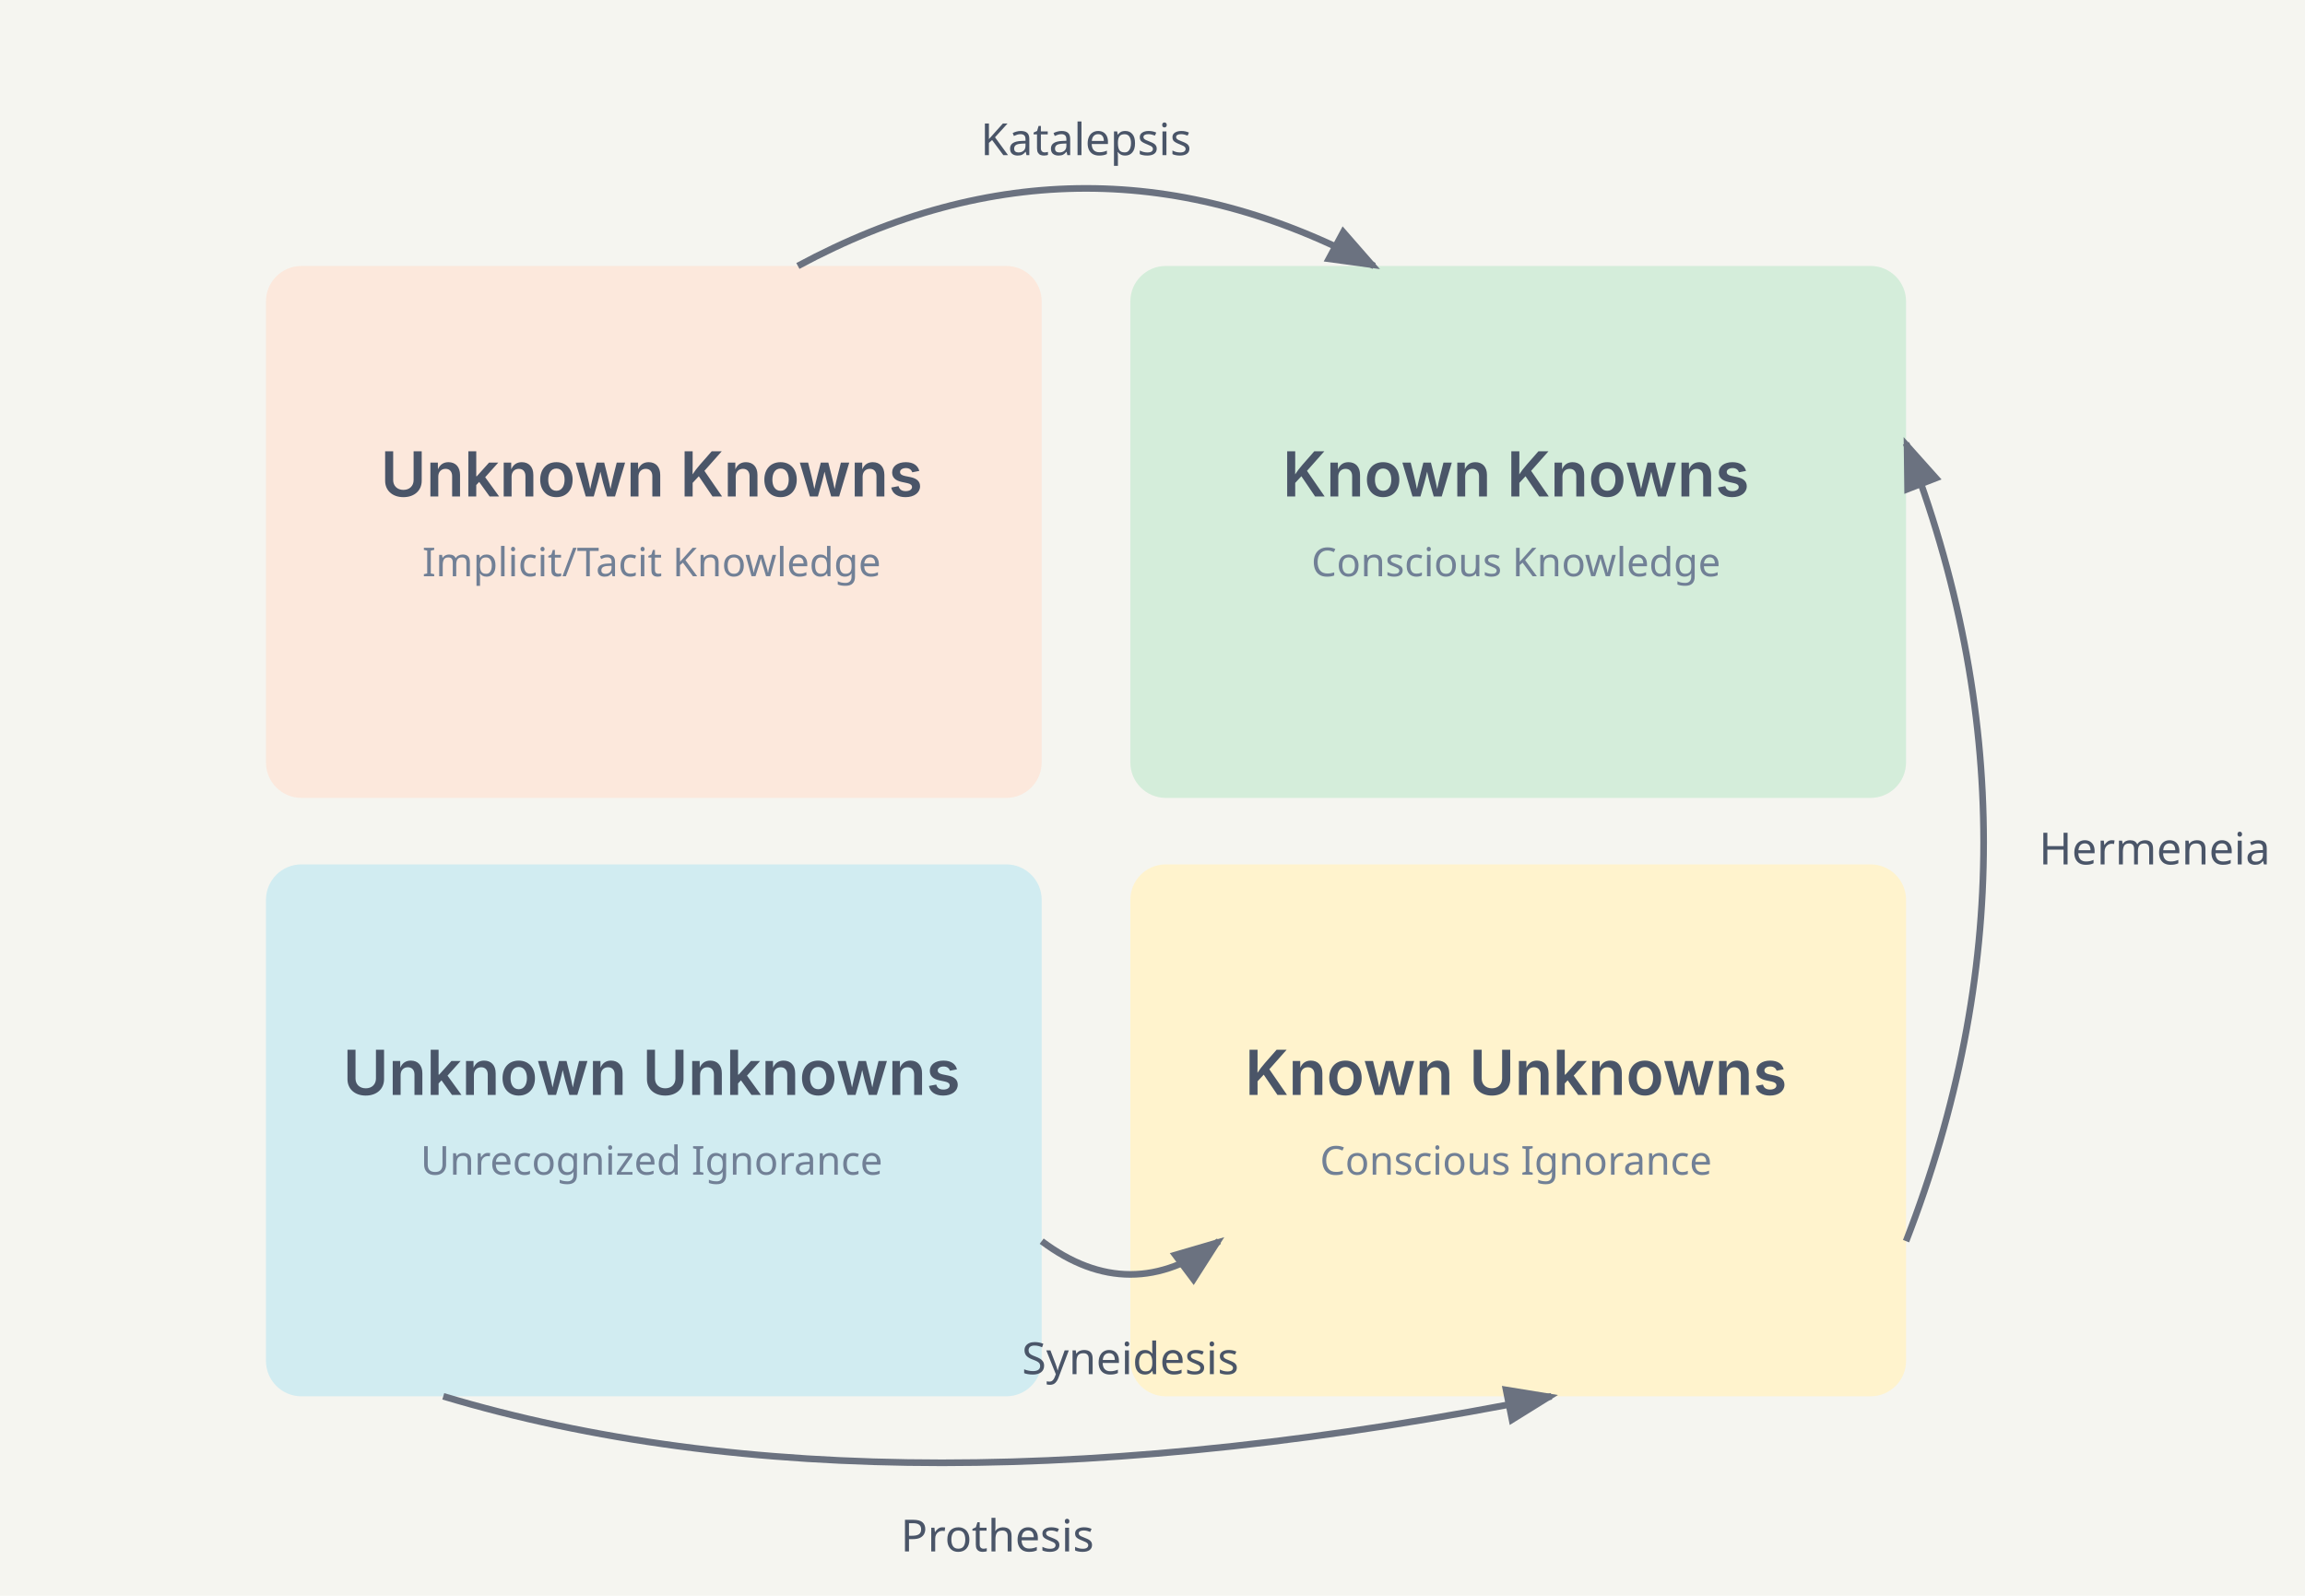
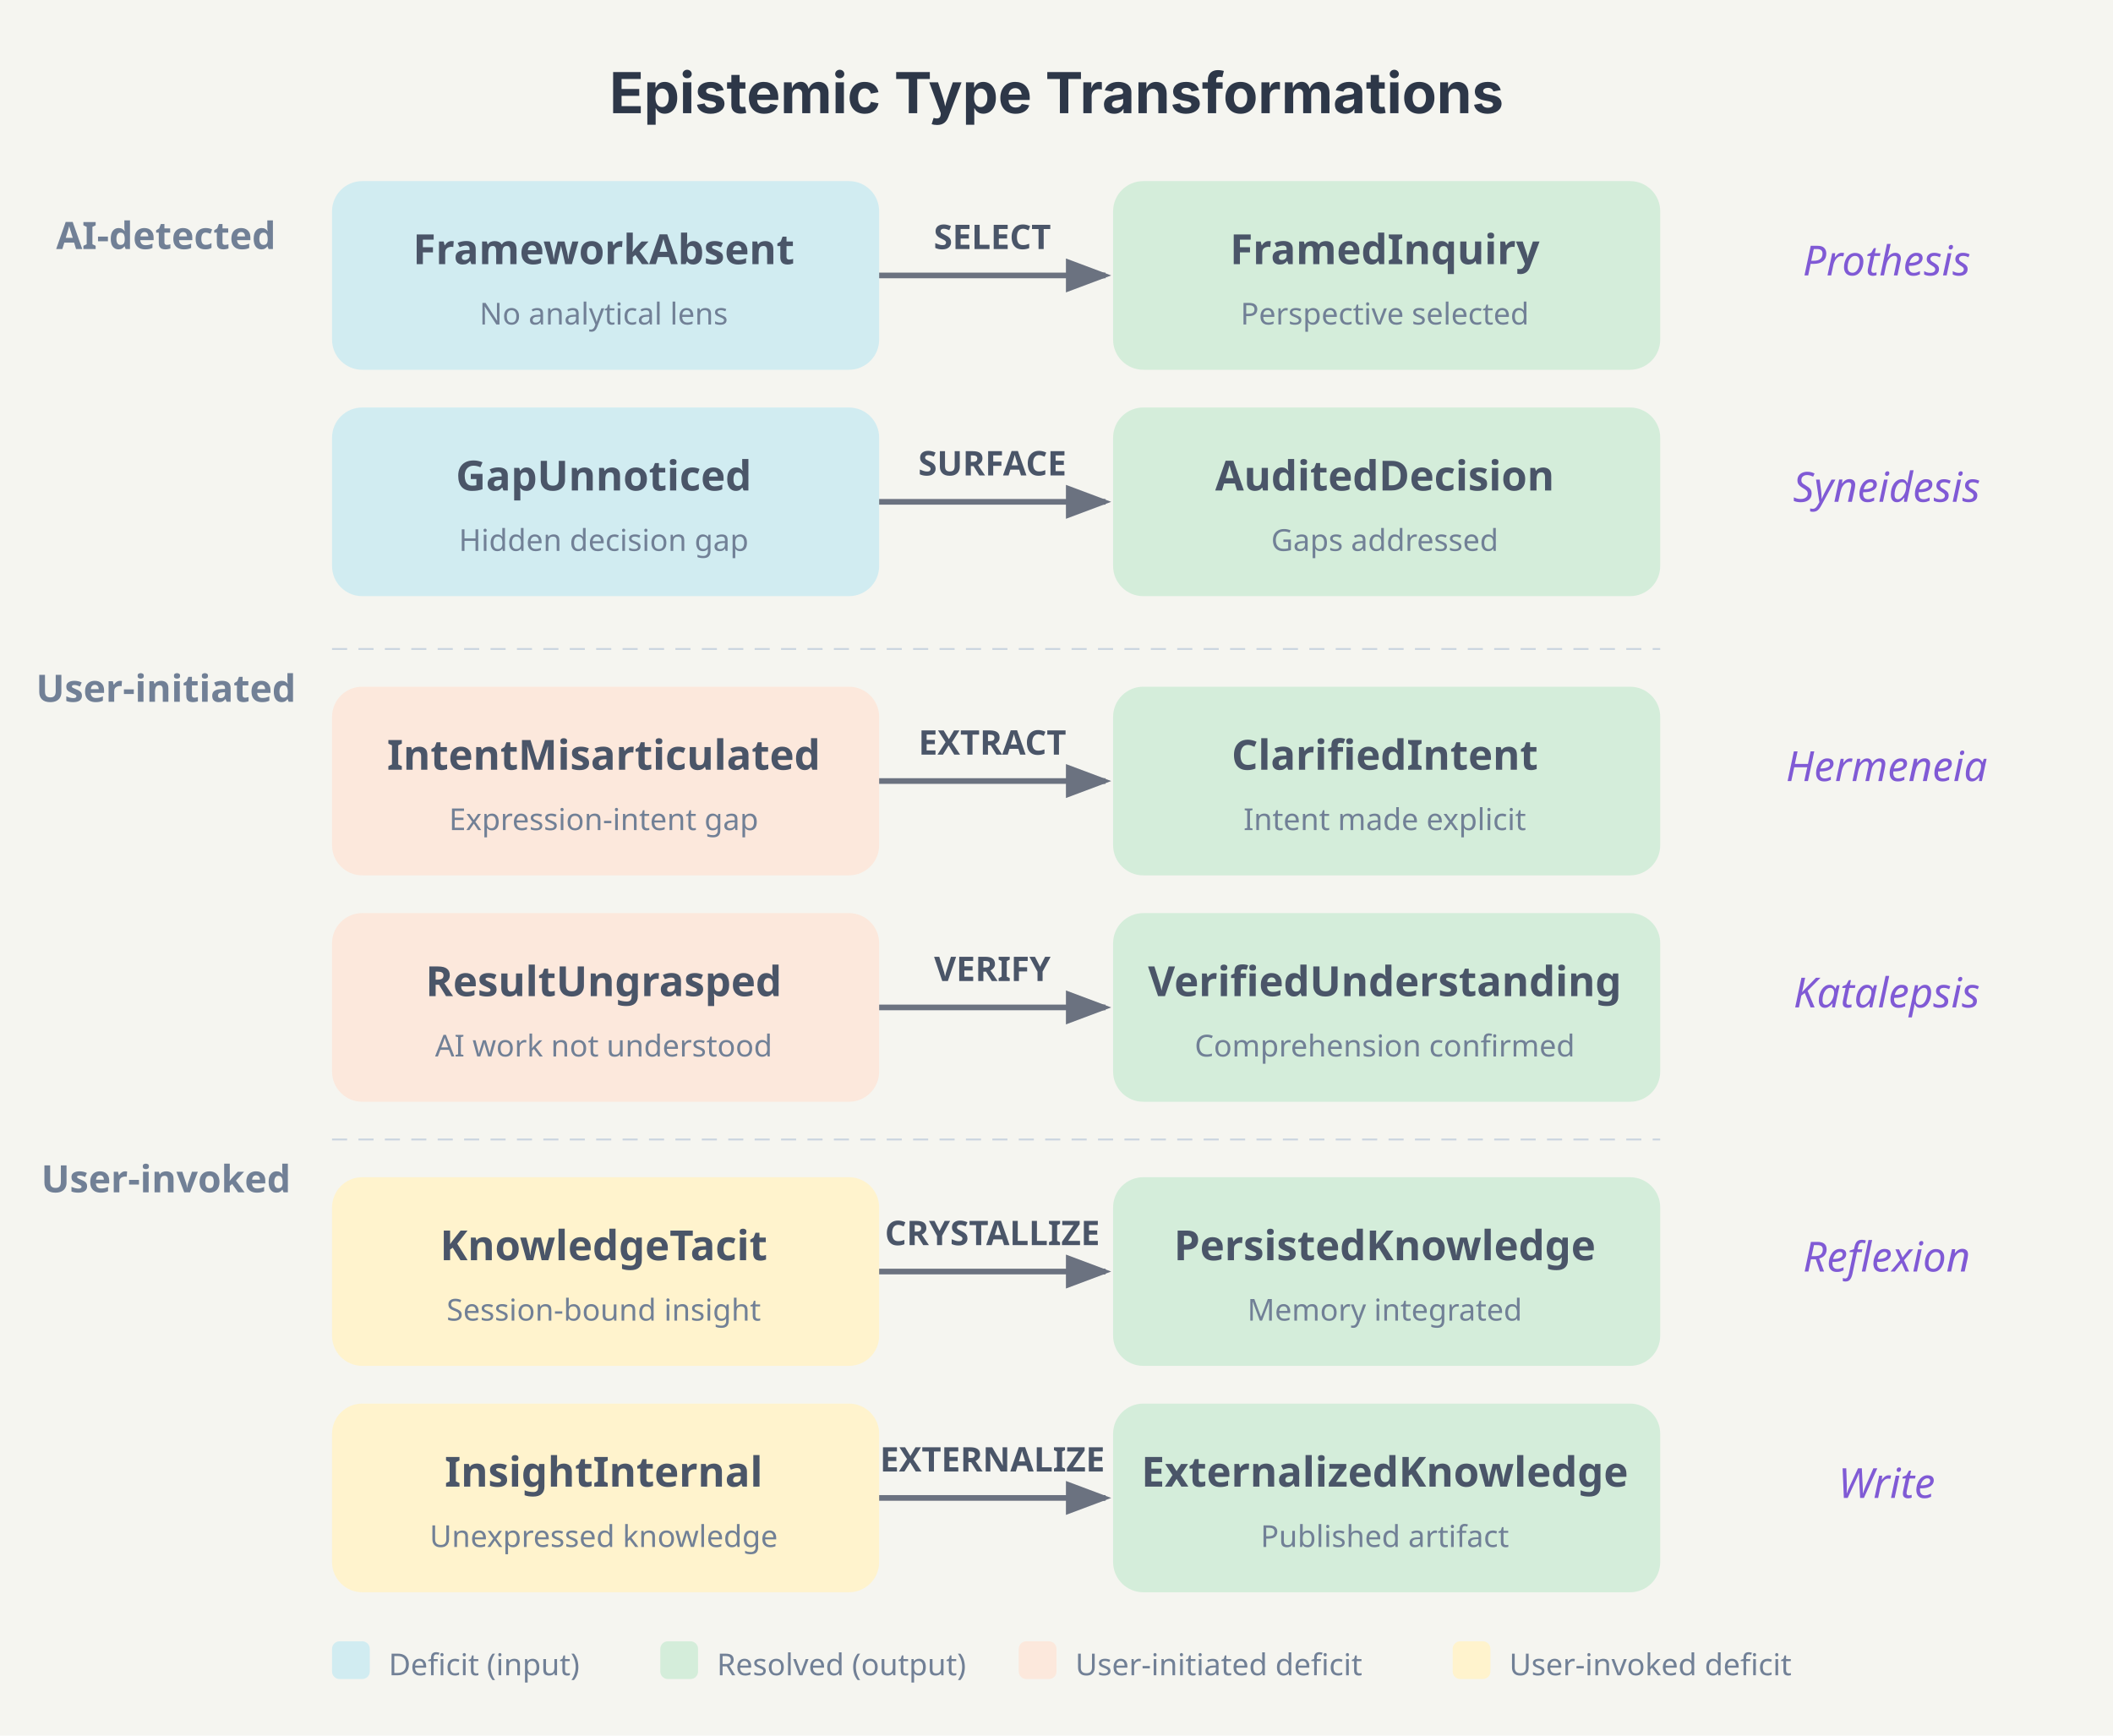
- <svg xmlns="http://www.w3.org/2000/svg" viewBox="0 0 520 360">
+ <svg xmlns="http://www.w3.org/2000/svg" viewBox="0 0 560 460">
  <defs>
    <marker id="arrow" markerWidth="8" markerHeight="6" refX="7" refY="3" orient="auto">
      <path d="M 0 0 L 8 3 L 0 6 z" fill="#6b7280" />
    </marker>
  </defs>
-   <rect width="520" height="360" fill="#f5f5f0" />
-   <rect x="60" y="60" width="175" height="120" rx="8" fill="#fce8dc" />
-   <rect x="255" y="60" width="175" height="120" rx="8" fill="#d4edda" />
-   <rect x="60" y="195" width="175" height="120" rx="8" fill="#d1ecf1" />
-   <rect x="255" y="195" width="175" height="120" rx="8" fill="#fff3cd" />
-   <text x="147" y="112" text-anchor="middle" font-family="system-ui, -apple-system, sans-serif" font-size="14" font-weight="600" fill="#4a5568">Unknown Knowns</text>
-   <text x="147" y="130" text-anchor="middle" font-family="system-ui, sans-serif" font-size="9" fill="#718096">Implicit/Tacit Knowledge</text>
-   <text x="342" y="112" text-anchor="middle" font-family="system-ui, -apple-system, sans-serif" font-size="14" font-weight="600" fill="#4a5568">Known Knowns</text>
-   <text x="342" y="130" text-anchor="middle" font-family="system-ui, sans-serif" font-size="9" fill="#718096">Conscious Knowledge</text>
-   <text x="147" y="247" text-anchor="middle" font-family="system-ui, -apple-system, sans-serif" font-size="14" font-weight="600" fill="#4a5568">Unknown Unknowns</text>
-   <text x="147" y="265" text-anchor="middle" font-family="system-ui, sans-serif" font-size="9" fill="#718096">Unrecognized Ignorance</text>
-   <text x="342" y="247" text-anchor="middle" font-family="system-ui, -apple-system, sans-serif" font-size="14" font-weight="600" fill="#4a5568">Known Unknowns</text>
-   <text x="342" y="265" text-anchor="middle" font-family="system-ui, sans-serif" font-size="9" fill="#718096">Conscious Ignorance</text>
-   <path d="M 180 60 Q 245 25 310 60" stroke="#6b7280" stroke-width="1.5" fill="none" marker-end="url(#arrow)" />
-   <text x="245" y="35" text-anchor="middle" font-family="system-ui, sans-serif" font-size="10" fill="#4a5568">Katalepsis</text>
-   <path d="M 430 280 Q 465 190 430 100" stroke="#6b7280" stroke-width="1.5" fill="none" marker-end="url(#arrow)" />
-   <text x="460" y="195" text-anchor="start" font-family="system-ui, sans-serif" font-size="10" fill="#4a5568">Hermeneia</text>
-   <path d="M 235 280 Q 255 295 275 280" stroke="#6b7280" stroke-width="1.5" fill="none" marker-end="url(#arrow)" />
-   <text x="255" y="310" text-anchor="middle" font-family="system-ui, sans-serif" font-size="10" fill="#4a5568">Syneidesis</text>
-   <path d="M 100 315 Q 200 345 350 315" stroke="#6b7280" stroke-width="1.5" fill="none" marker-end="url(#arrow)" />
-   <text x="225" y="350" text-anchor="middle" font-family="system-ui, sans-serif" font-size="10" fill="#4a5568">Prothesis</text>
+   <rect width="560" height="460" fill="#f5f5f0" />
+   <text x="280" y="30" text-anchor="middle" font-family="system-ui, -apple-system, sans-serif" font-size="15" font-weight="700" fill="#2d3748">Epistemic Type Transformations</text>
+   <text x="44" y="66" text-anchor="middle" font-family="system-ui, sans-serif" font-size="10" font-weight="600" fill="#718096">AI-detected</text>
+   <text x="44" y="186" text-anchor="middle" font-family="system-ui, sans-serif" font-size="10" font-weight="600" fill="#718096">User-initiated</text>
+   <text x="44" y="316" text-anchor="middle" font-family="system-ui, sans-serif" font-size="10" font-weight="600" fill="#718096">User-invoked</text>
+   <rect x="88" y="48" width="145" height="50" rx="8" fill="#d1ecf1" />
+   <text x="160" y="70" text-anchor="middle" font-family="system-ui, sans-serif" font-size="11" font-weight="600" fill="#4a5568">FrameworkAbsent</text>
+   <text x="160" y="86" text-anchor="middle" font-family="system-ui, sans-serif" font-size="8" fill="#718096">No analytical lens</text>
+   <line x1="233" y1="73" x2="293" y2="73" stroke="#6b7280" stroke-width="1.5" marker-end="url(#arrow)" />
+   <text x="263" y="66" text-anchor="middle" font-family="system-ui, sans-serif" font-size="9" font-weight="600" fill="#4a5568">SELECT</text>
+   <rect x="295" y="48" width="145" height="50" rx="8" fill="#d4edda" />
+   <text x="367" y="70" text-anchor="middle" font-family="system-ui, sans-serif" font-size="11" font-weight="600" fill="#4a5568">FramedInquiry</text>
+   <text x="367" y="86" text-anchor="middle" font-family="system-ui, sans-serif" font-size="8" fill="#718096">Perspective selected</text>
+   <text x="500" y="73" text-anchor="middle" font-family="system-ui, sans-serif" font-size="11" font-style="italic" fill="#805ad5">Prothesis</text>
+   <rect x="88" y="108" width="145" height="50" rx="8" fill="#d1ecf1" />
+   <text x="160" y="130" text-anchor="middle" font-family="system-ui, sans-serif" font-size="11" font-weight="600" fill="#4a5568">GapUnnoticed</text>
+   <text x="160" y="146" text-anchor="middle" font-family="system-ui, sans-serif" font-size="8" fill="#718096">Hidden decision gap</text>
+   <line x1="233" y1="133" x2="293" y2="133" stroke="#6b7280" stroke-width="1.5" marker-end="url(#arrow)" />
+   <text x="263" y="126" text-anchor="middle" font-family="system-ui, sans-serif" font-size="9" font-weight="600" fill="#4a5568">SURFACE</text>
+   <rect x="295" y="108" width="145" height="50" rx="8" fill="#d4edda" />
+   <text x="367" y="130" text-anchor="middle" font-family="system-ui, sans-serif" font-size="11" font-weight="600" fill="#4a5568">AuditedDecision</text>
+   <text x="367" y="146" text-anchor="middle" font-family="system-ui, sans-serif" font-size="8" fill="#718096">Gaps addressed</text>
+   <text x="500" y="133" text-anchor="middle" font-family="system-ui, sans-serif" font-size="11" font-style="italic" fill="#805ad5">Syneidesis</text>
+   <line x1="88" y1="172" x2="440" y2="172" stroke="#cbd5e0" stroke-width="0.5" stroke-dasharray="4,3" />
+   <rect x="88" y="182" width="145" height="50" rx="8" fill="#fce8dc" />
+   <text x="160" y="204" text-anchor="middle" font-family="system-ui, sans-serif" font-size="11" font-weight="600" fill="#4a5568">IntentMisarticulated</text>
+   <text x="160" y="220" text-anchor="middle" font-family="system-ui, sans-serif" font-size="8" fill="#718096">Expression-intent gap</text>
+   <line x1="233" y1="207" x2="293" y2="207" stroke="#6b7280" stroke-width="1.5" marker-end="url(#arrow)" />
+   <text x="263" y="200" text-anchor="middle" font-family="system-ui, sans-serif" font-size="9" font-weight="600" fill="#4a5568">EXTRACT</text>
+   <rect x="295" y="182" width="145" height="50" rx="8" fill="#d4edda" />
+   <text x="367" y="204" text-anchor="middle" font-family="system-ui, sans-serif" font-size="11" font-weight="600" fill="#4a5568">ClarifiedIntent</text>
+   <text x="367" y="220" text-anchor="middle" font-family="system-ui, sans-serif" font-size="8" fill="#718096">Intent made explicit</text>
+   <text x="500" y="207" text-anchor="middle" font-family="system-ui, sans-serif" font-size="11" font-style="italic" fill="#805ad5">Hermeneia</text>
+   <rect x="88" y="242" width="145" height="50" rx="8" fill="#fce8dc" />
+   <text x="160" y="264" text-anchor="middle" font-family="system-ui, sans-serif" font-size="11" font-weight="600" fill="#4a5568">ResultUngrasped</text>
+   <text x="160" y="280" text-anchor="middle" font-family="system-ui, sans-serif" font-size="8" fill="#718096">AI work not understood</text>
+   <line x1="233" y1="267" x2="293" y2="267" stroke="#6b7280" stroke-width="1.5" marker-end="url(#arrow)" />
+   <text x="263" y="260" text-anchor="middle" font-family="system-ui, sans-serif" font-size="9" font-weight="600" fill="#4a5568">VERIFY</text>
+   <rect x="295" y="242" width="145" height="50" rx="8" fill="#d4edda" />
+   <text x="367" y="264" text-anchor="middle" font-family="system-ui, sans-serif" font-size="11" font-weight="600" fill="#4a5568">VerifiedUnderstanding</text>
+   <text x="367" y="280" text-anchor="middle" font-family="system-ui, sans-serif" font-size="8" fill="#718096">Comprehension confirmed</text>
+   <text x="500" y="267" text-anchor="middle" font-family="system-ui, sans-serif" font-size="11" font-style="italic" fill="#805ad5">Katalepsis</text>
+   <line x1="88" y1="302" x2="440" y2="302" stroke="#cbd5e0" stroke-width="0.5" stroke-dasharray="4,3" />
+   <rect x="88" y="312" width="145" height="50" rx="8" fill="#fff3cd" />
+   <text x="160" y="334" text-anchor="middle" font-family="system-ui, sans-serif" font-size="11" font-weight="600" fill="#4a5568">KnowledgeTacit</text>
+   <text x="160" y="350" text-anchor="middle" font-family="system-ui, sans-serif" font-size="8" fill="#718096">Session-bound insight</text>
+   <line x1="233" y1="337" x2="293" y2="337" stroke="#6b7280" stroke-width="1.5" marker-end="url(#arrow)" />
+   <text x="263" y="330" text-anchor="middle" font-family="system-ui, sans-serif" font-size="9" font-weight="600" fill="#4a5568">CRYSTALLIZE</text>
+   <rect x="295" y="312" width="145" height="50" rx="8" fill="#d4edda" />
+   <text x="367" y="334" text-anchor="middle" font-family="system-ui, sans-serif" font-size="11" font-weight="600" fill="#4a5568">PersistedKnowledge</text>
+   <text x="367" y="350" text-anchor="middle" font-family="system-ui, sans-serif" font-size="8" fill="#718096">Memory integrated</text>
+   <text x="500" y="337" text-anchor="middle" font-family="system-ui, sans-serif" font-size="11" font-style="italic" fill="#805ad5">Reflexion</text>
+   <rect x="88" y="372" width="145" height="50" rx="8" fill="#fff3cd" />
+   <text x="160" y="394" text-anchor="middle" font-family="system-ui, sans-serif" font-size="11" font-weight="600" fill="#4a5568">InsightInternal</text>
+   <text x="160" y="410" text-anchor="middle" font-family="system-ui, sans-serif" font-size="8" fill="#718096">Unexpressed knowledge</text>
+   <line x1="233" y1="397" x2="293" y2="397" stroke="#6b7280" stroke-width="1.5" marker-end="url(#arrow)" />
+   <text x="263" y="390" text-anchor="middle" font-family="system-ui, sans-serif" font-size="9" font-weight="600" fill="#4a5568">EXTERNALIZE</text>
+   <rect x="295" y="372" width="145" height="50" rx="8" fill="#d4edda" />
+   <text x="367" y="394" text-anchor="middle" font-family="system-ui, sans-serif" font-size="11" font-weight="600" fill="#4a5568">ExternalizedKnowledge</text>
+   <text x="367" y="410" text-anchor="middle" font-family="system-ui, sans-serif" font-size="8" fill="#718096">Published artifact</text>
+   <text x="500" y="397" text-anchor="middle" font-family="system-ui, sans-serif" font-size="11" font-style="italic" fill="#805ad5">Write</text>
+   <rect x="88" y="435" width="10" height="10" rx="2" fill="#d1ecf1" />
+   <text x="103" y="444" font-family="system-ui, sans-serif" font-size="8" fill="#718096">Deficit (input)</text>
+   <rect x="175" y="435" width="10" height="10" rx="2" fill="#d4edda" />
+   <text x="190" y="444" font-family="system-ui, sans-serif" font-size="8" fill="#718096">Resolved (output)</text>
+   <rect x="270" y="435" width="10" height="10" rx="2" fill="#fce8dc" />
+   <text x="285" y="444" font-family="system-ui, sans-serif" font-size="8" fill="#718096">User-initiated deficit</text>
+   <rect x="385" y="435" width="10" height="10" rx="2" fill="#fff3cd" />
+   <text x="400" y="444" font-family="system-ui, sans-serif" font-size="8" fill="#718096">User-invoked deficit</text>
</svg>
